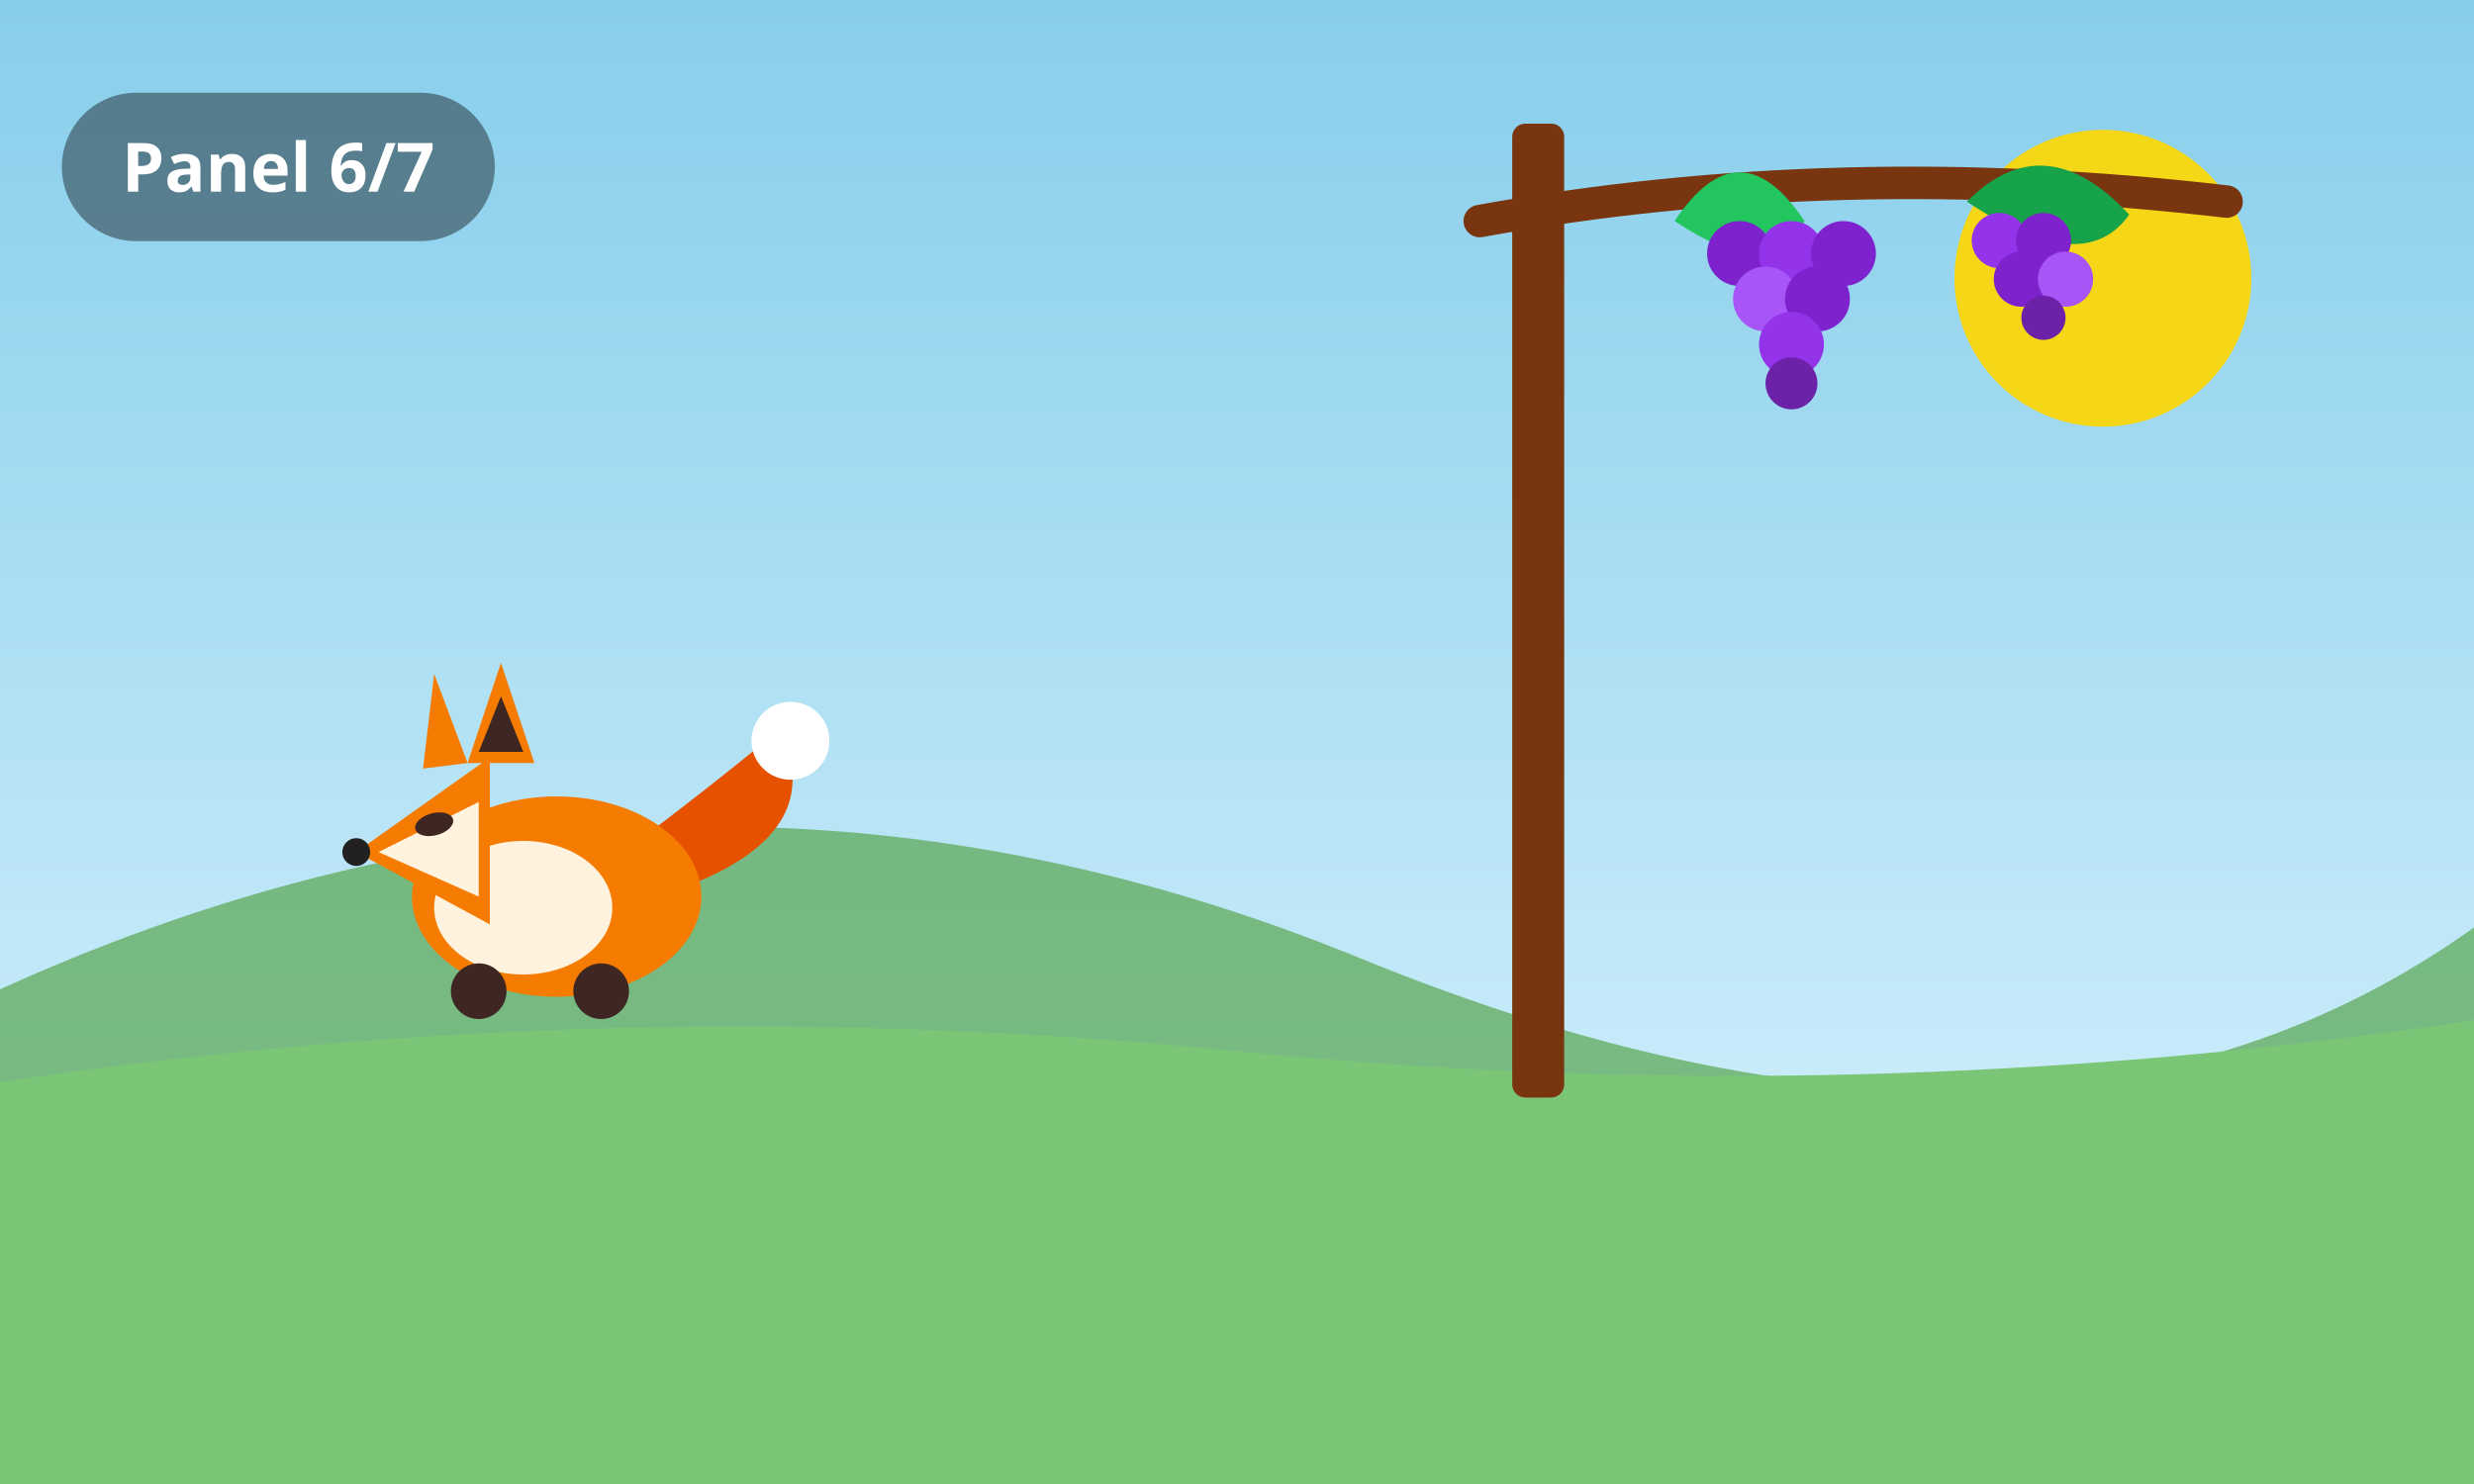
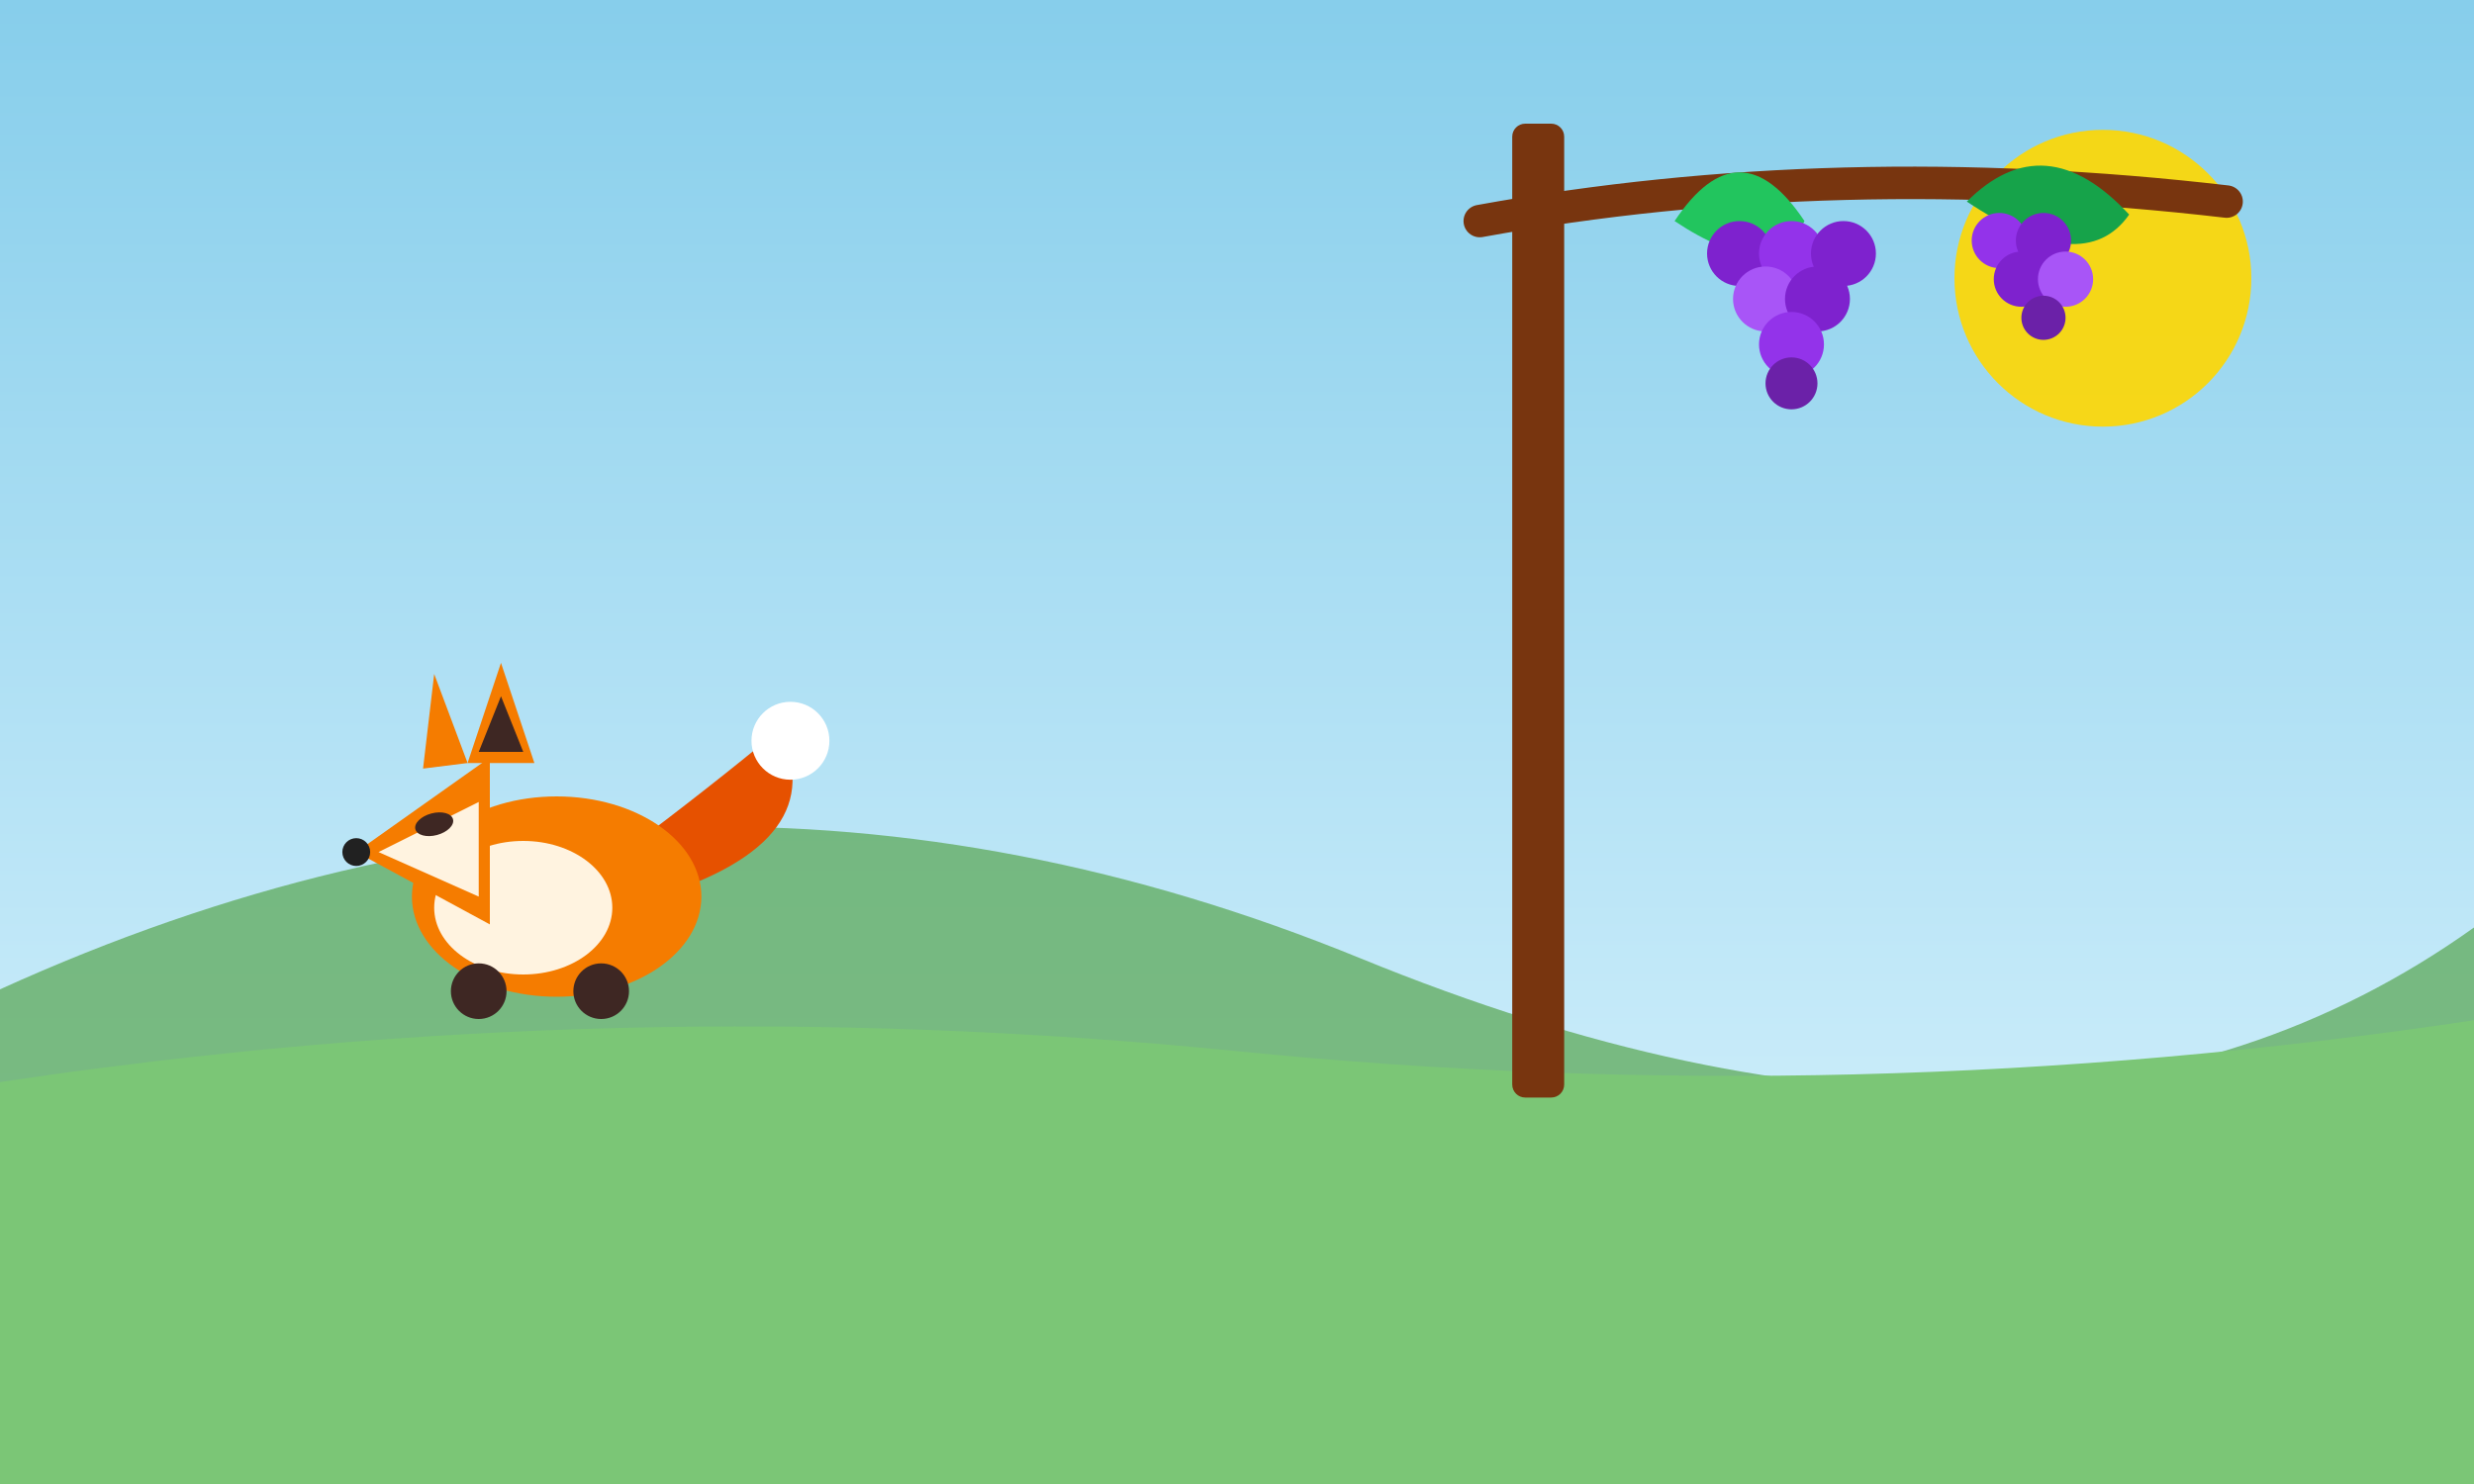
<svg xmlns="http://www.w3.org/2000/svg" viewBox="0 0 400 240" class="story-svg-canvas">
  <defs>
    <linearGradient id="skyGrad_5" x1="0%" y1="0%" x2="0%" y2="100%">
      <stop offset="0%" stop-color="#87CEEB" />
      <stop offset="100%" stop-color="#E0F6FF" />
    </linearGradient>
  </defs>
  <rect width="400" height="240" fill="url(#skyGrad_5)" />
  <circle cx="340" cy="45" r="24" fill="#FFD700" opacity="0.9" />
  <path d="M 0 160 Q 110 110 220 155 T 400 150 L 400 240 L 0 240 Z" fill="#5EAA59" opacity="0.75" />
  <path d="M 0 175 Q 100 160 200 170 T 400 165 L 400 240 L 0 240 Z" fill="#7BC676" />
  <g transform="translate(255, 20) scale(1.05)">
    <rect x="-10" y="0" width="8" height="150" fill="#78350F" rx="2" />
    <path d="M-15 15 Q40 5 100 12" stroke="#78350F" stroke-width="5" stroke-linecap="round" fill="none" />
    <path d="M15 15 Q25 0 35 15 Q30 25 15 15 Z" fill="#22C55E" />
    <path d="M60 12 Q72 0 85 14 Q78 24 60 12 Z" fill="#16A34A" />
    <g transform="translate(25, 20)">
      <circle cx="0" cy="0" r="5" fill="#7E22CE" />
      <circle cx="8" cy="0" r="5" fill="#9333EA" />
      <circle cx="16" cy="0" r="5" fill="#7E22CE" />
      <circle cx="4" cy="7" r="5" fill="#A855F7" />
      <circle cx="12" cy="7" r="5" fill="#7E22CE" />
      <circle cx="8" cy="14" r="5" fill="#9333EA" />
      <circle cx="8" cy="20" r="4" fill="#6B21A8" />
    </g>
    <g transform="translate(65, 18) scale(0.85)">
      <circle cx="0" cy="0" r="5" fill="#9333EA" />
      <circle cx="8" cy="0" r="5" fill="#7E22CE" />
      <circle cx="4" cy="7" r="5" fill="#7E22CE" />
      <circle cx="12" cy="7" r="5" fill="#A855F7" />
      <circle cx="8" cy="14" r="4" fill="#6B21A8" />
    </g>
  </g>
  <g class="anim-character">
    <g transform="translate(90, 145) scale(-0.9, 0.9) translate(-50, -50)">
      <path d="M32 50 Q0 40 10 20 Q22 30 38 42 Z" fill="#E65100" />
      <circle cx="8" cy="22" r="7" fill="#FFFFFF" />
      <ellipse cx="50" cy="50" rx="26" ry="18" fill="#F57C00" />
      <ellipse cx="56" cy="52" rx="16" ry="12" fill="#FFF3E0" />
      <polygon points="86,42 62,25 62,55" fill="#F57C00" />
      <polygon points="82,42 64,33 64,50" fill="#FFF3E0" />
      <polygon points="66,26 60,8 54,26" fill="#F57C00" />
      <polygon points="64,24 60,14 56,24" fill="#3E2723" />
      <polygon points="74,27 72,10 66,26" fill="#F57C00" />
      <ellipse cx="72" cy="37" rx="3.5" ry="2" fill="#3E2723" transform="rotate(15 72 37)" />
      <circle cx="86" cy="42" r="2.5" fill="#212121" />
      <circle cx="42" cy="67" r="5" fill="#3E2723" />
      <circle cx="64" cy="67" r="5" fill="#3E2723" />
    </g>
  </g>
-   <g transform="translate(10, 15)">
-     <rect width="70" height="24" rx="12" fill="rgba(0,0,0,0.4)" />
-     <text x="35" y="16" fill="#FFFFFF" font-family="'Nunito', sans-serif" font-size="11" font-weight="700" text-anchor="middle">
-             Panel 6/7
-           </text>
-   </g>
</svg>
